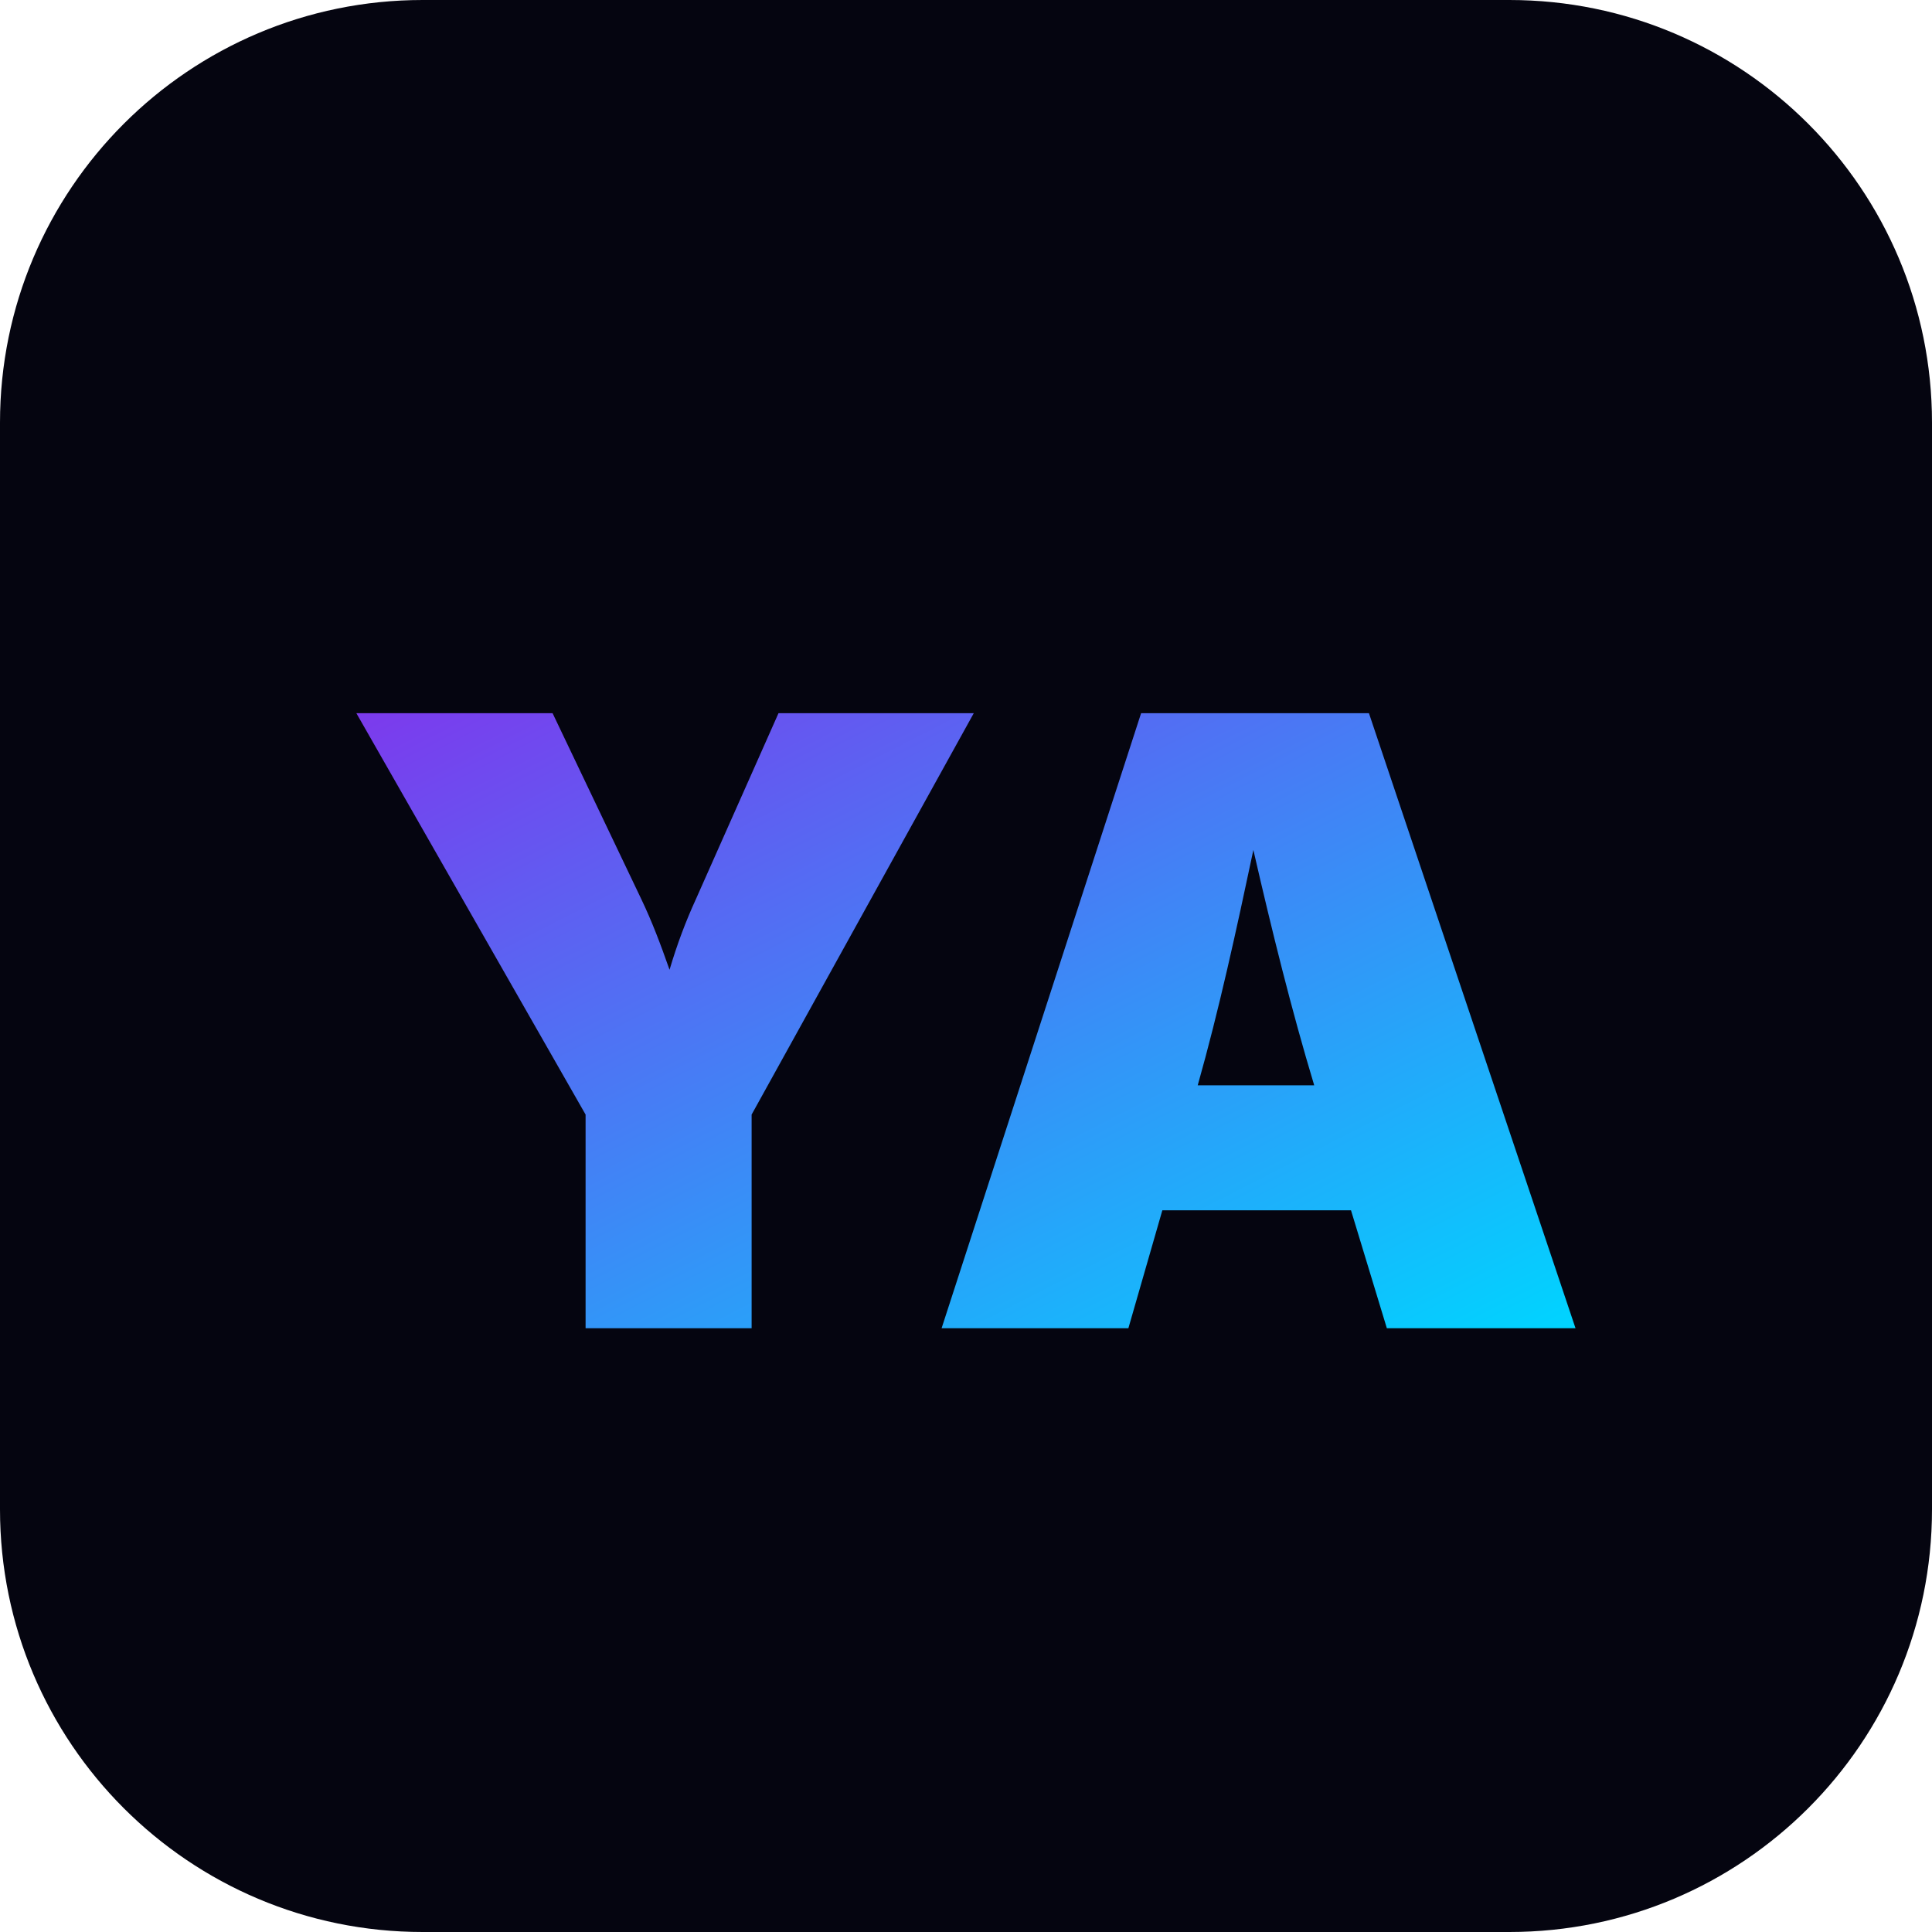
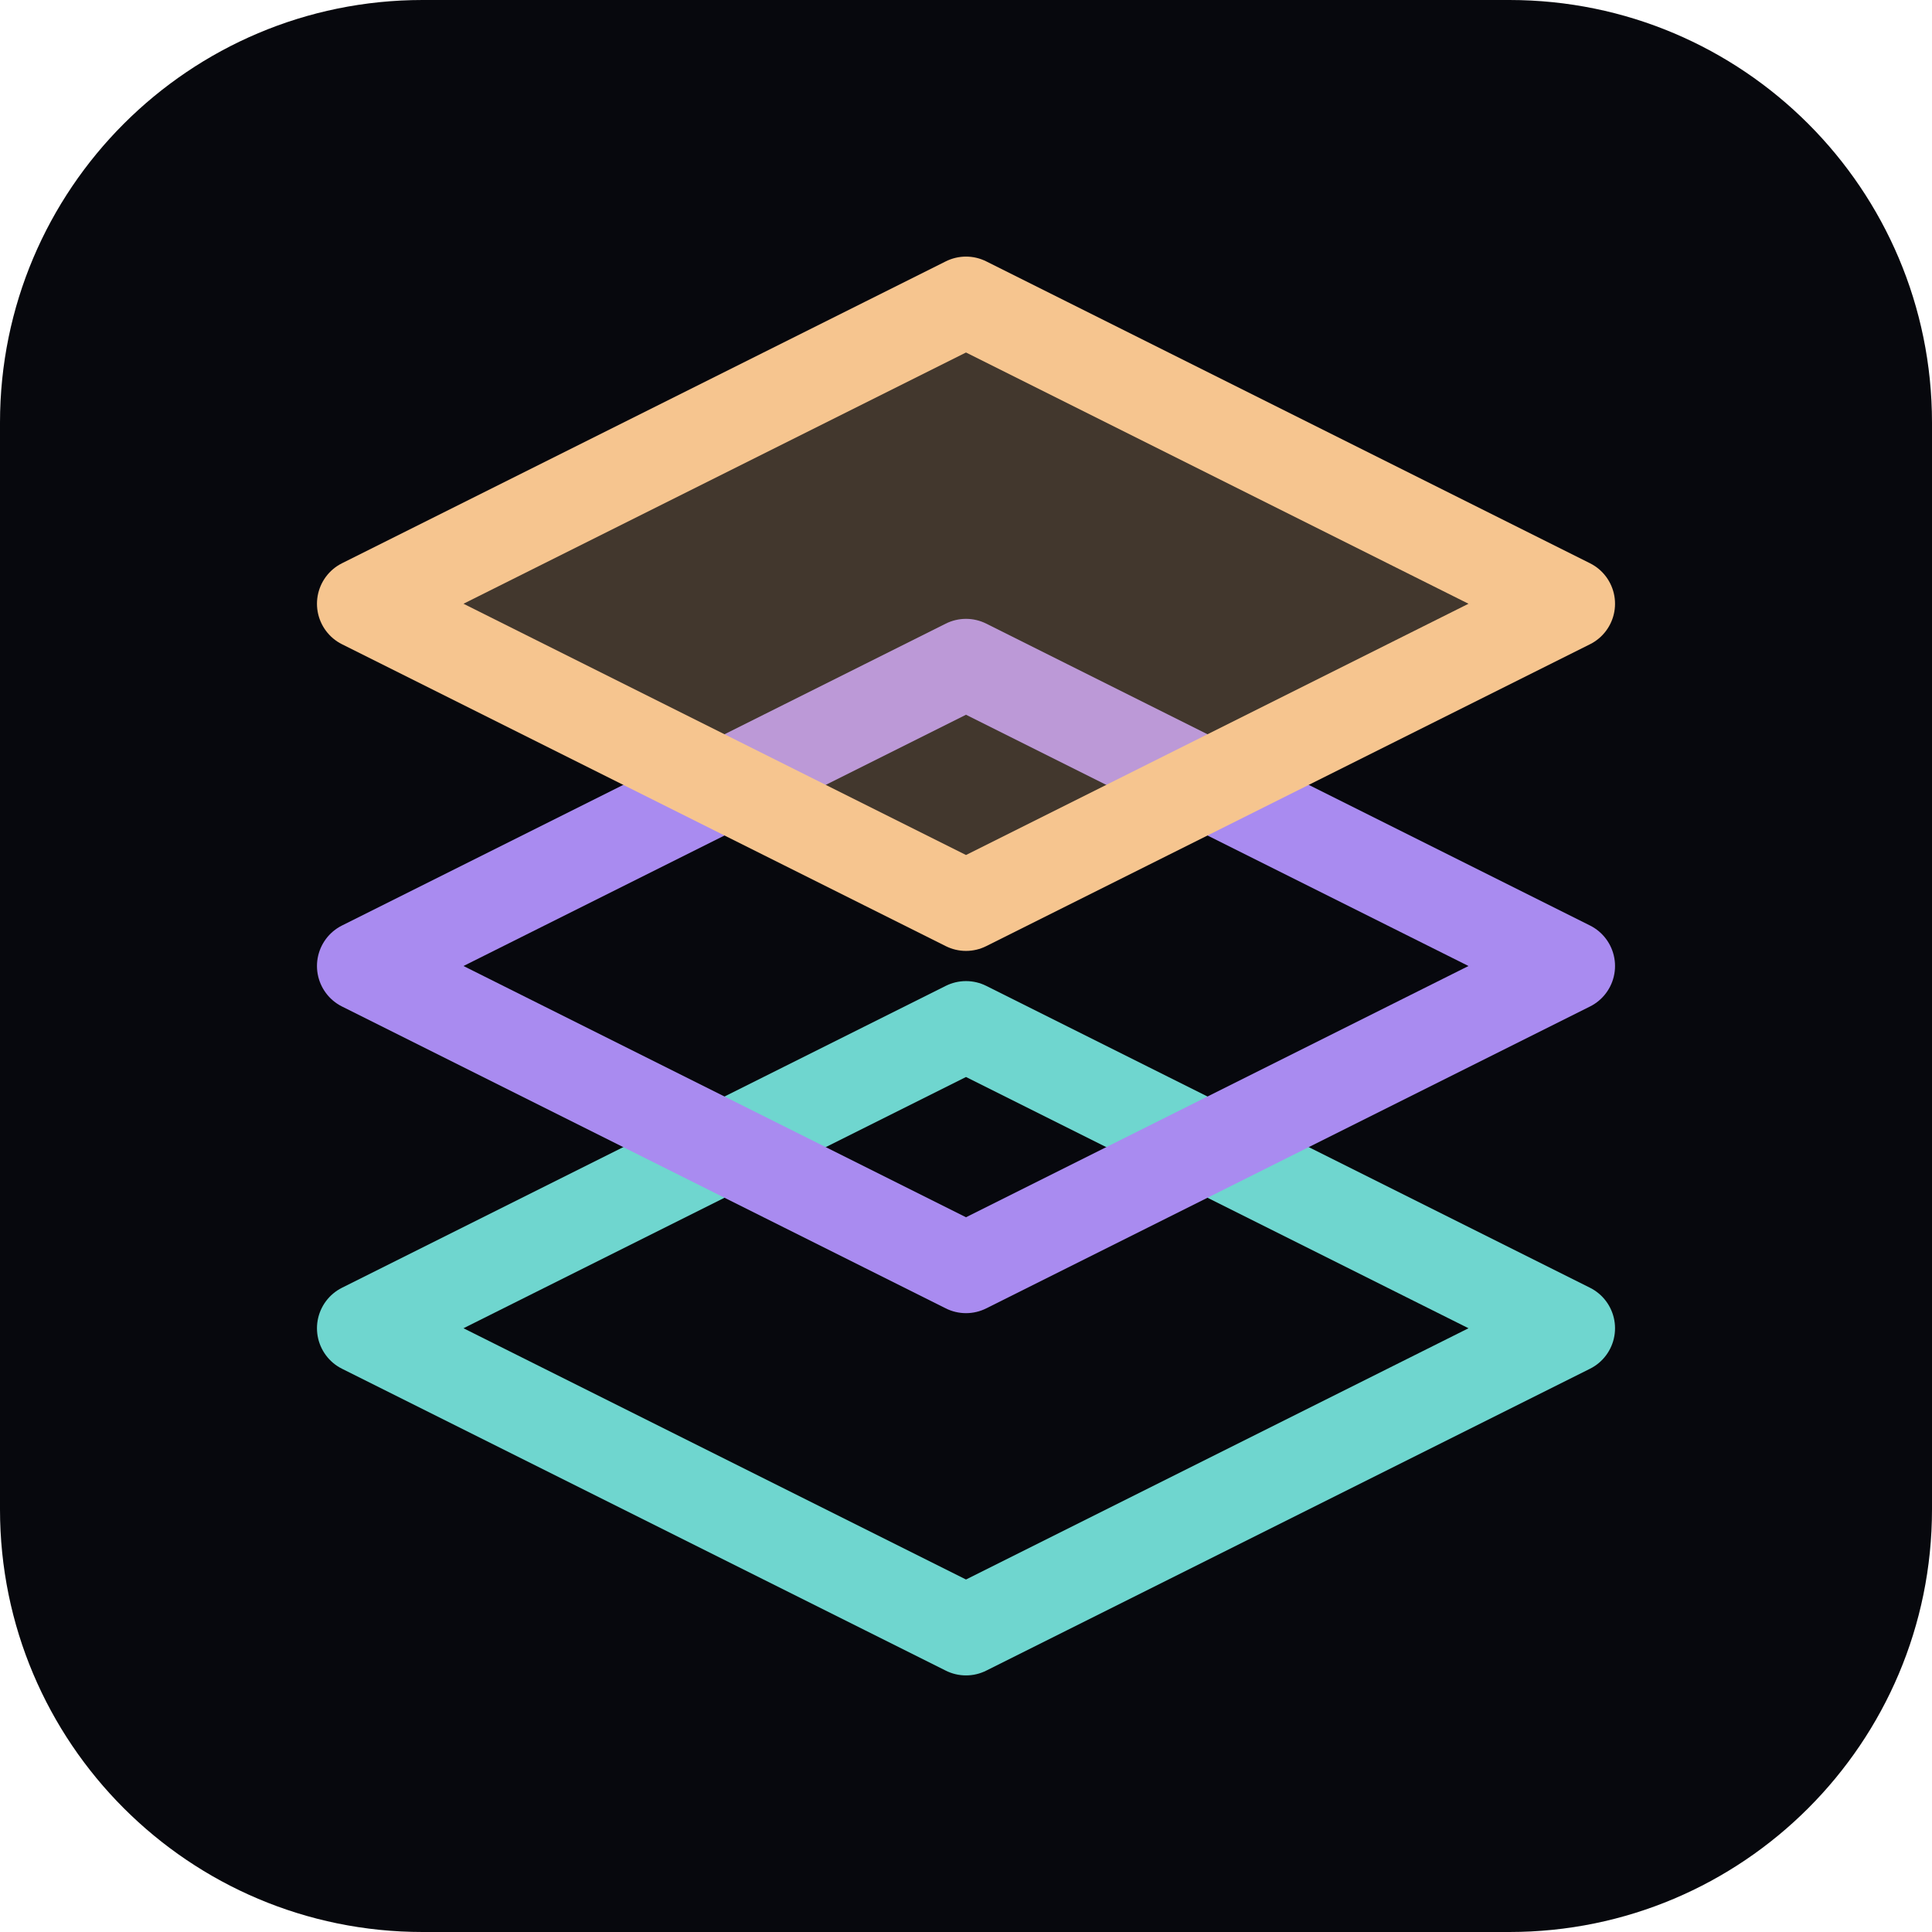
<svg xmlns="http://www.w3.org/2000/svg" viewBox="0 0 64 64" width="64" height="64">
-   <defs>
-     <linearGradient id="g" x1="0%" y1="0%" x2="100%" y2="100%">
-       <stop offset="0%" stop-color="#7c3aed" />
-       <stop offset="100%" stop-color="#00d4ff" />
-     </linearGradient>
-   </defs>
-   <rect width="64" height="64" rx="14" fill="#050510" />
-   <text x="32" y="44" font-family="Inter, system-ui, sans-serif" font-size="28" font-weight="900" text-anchor="middle" fill="url(#g)">YA</text>
+   <rect width="64" height="64" rx="14" fill="#07080d" />
+   <g fill="none" stroke-width="3" stroke-linejoin="round">
+     <path d="M32 34 12 44l20 10 20-10z" stroke="#6fd6cf" />
+     <path d="M32 22 12 32l20 10 20-10z" stroke="#a98bf0" />
+     <path d="M32 10 12 20l20 10 20-10z" stroke="#f6c58f" fill="#f6c58f" fill-opacity=".25" />
+   </g>
</svg>
